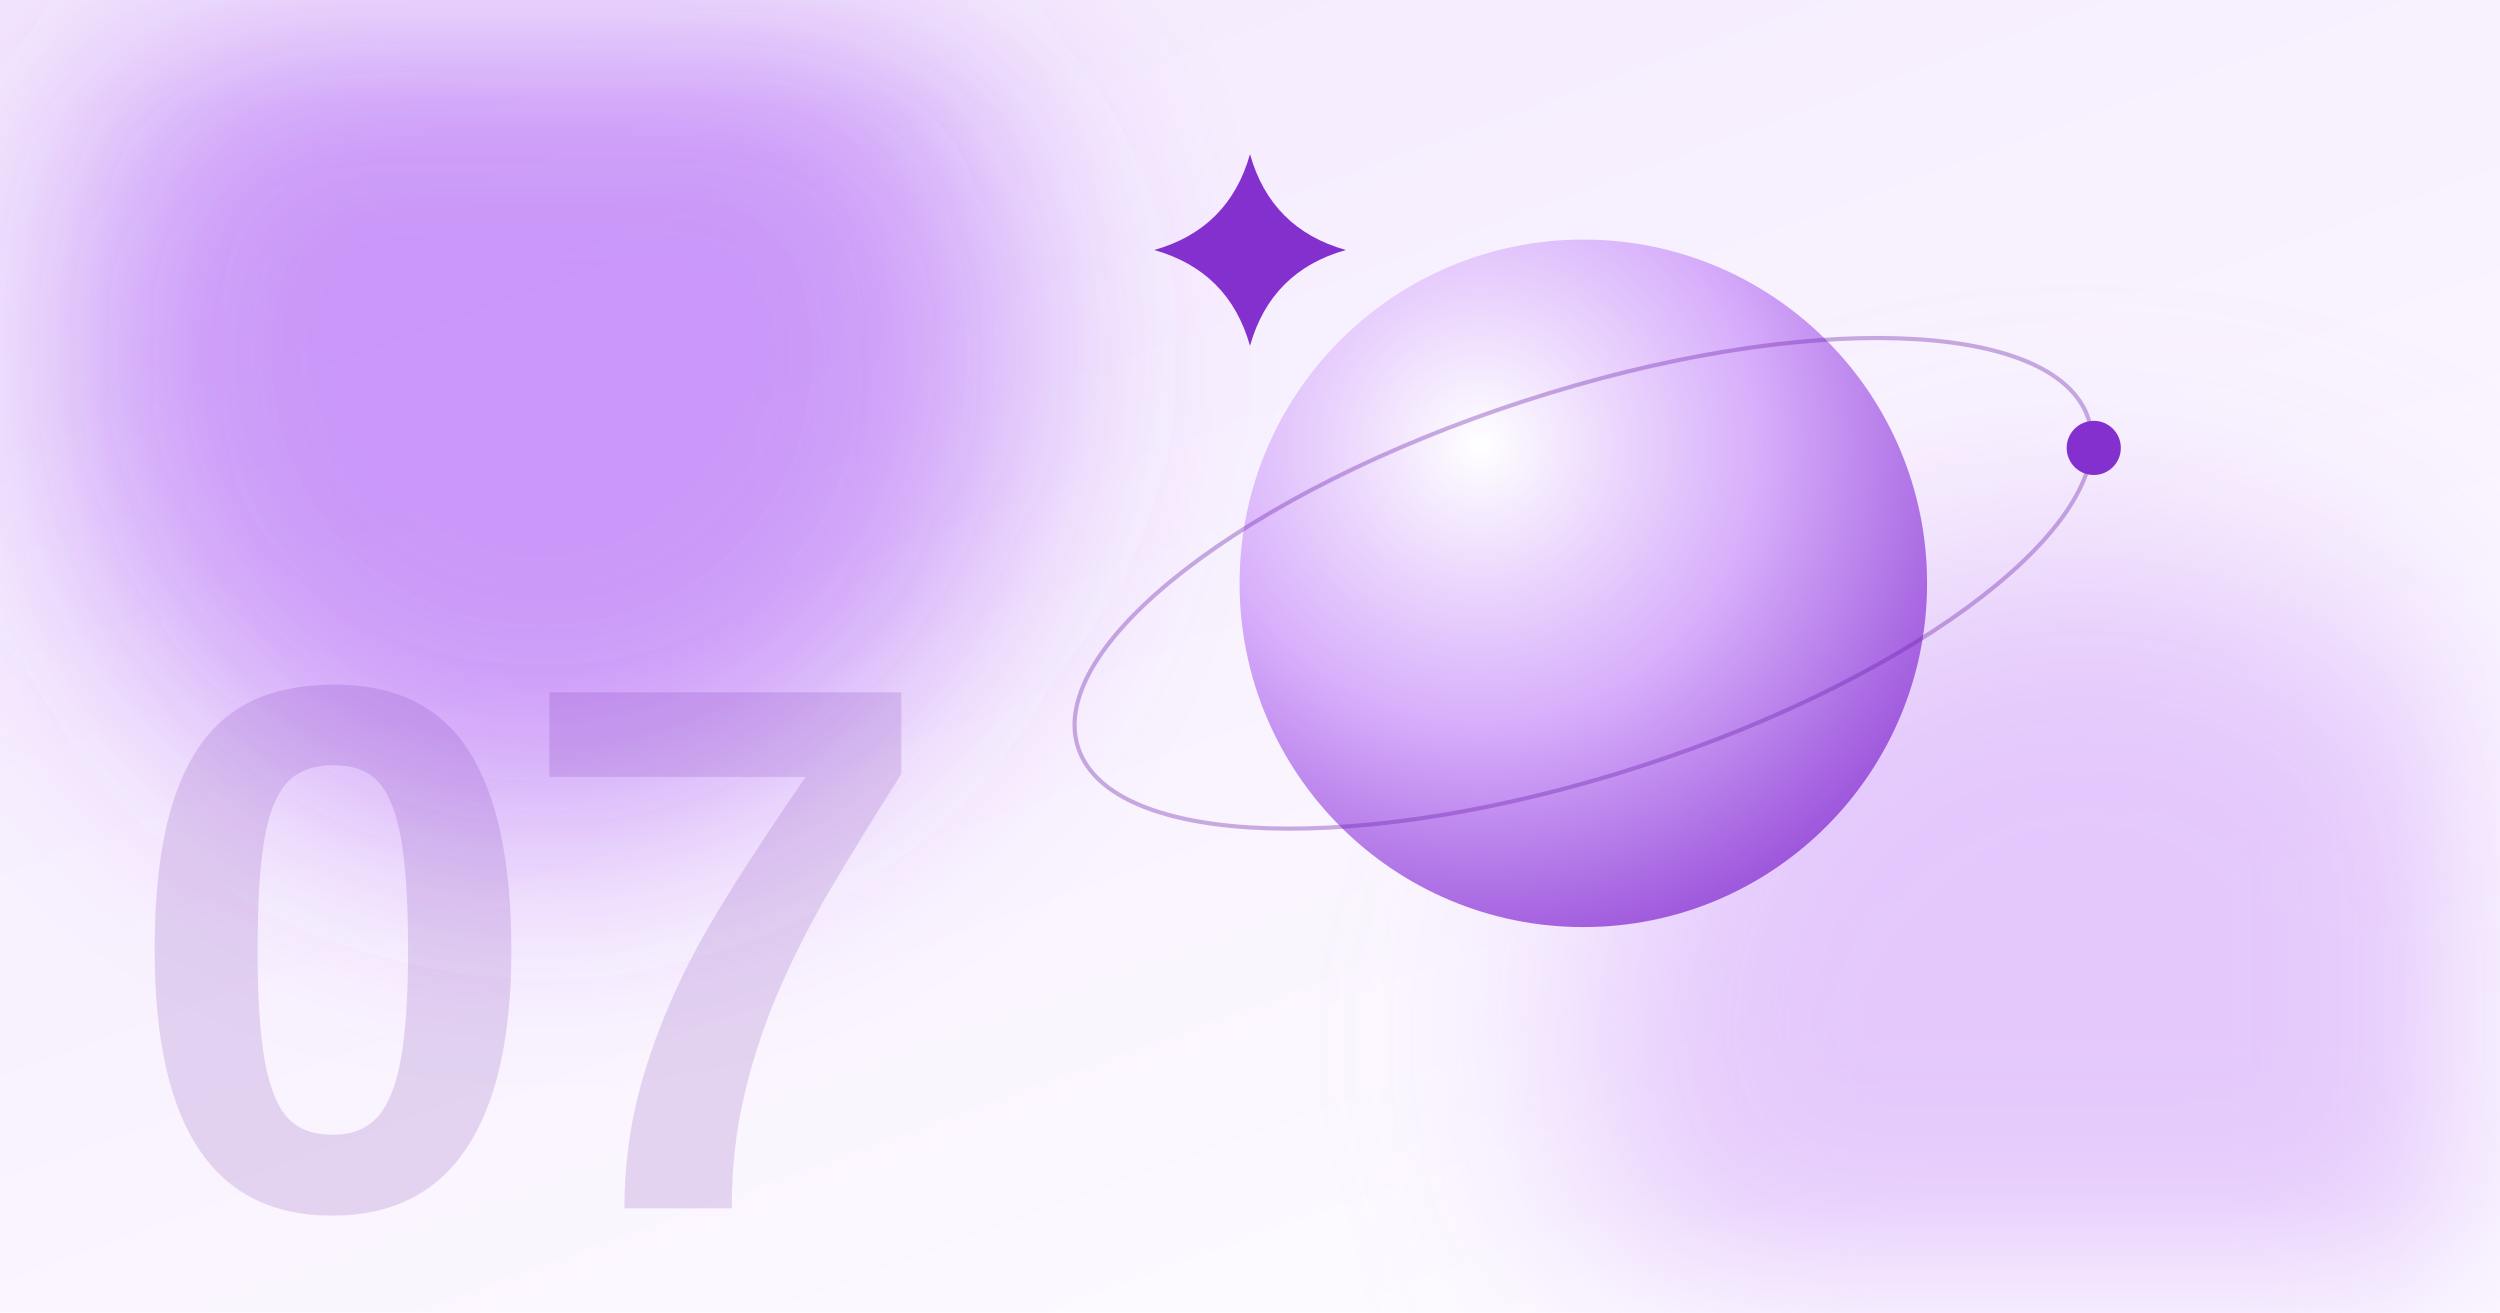
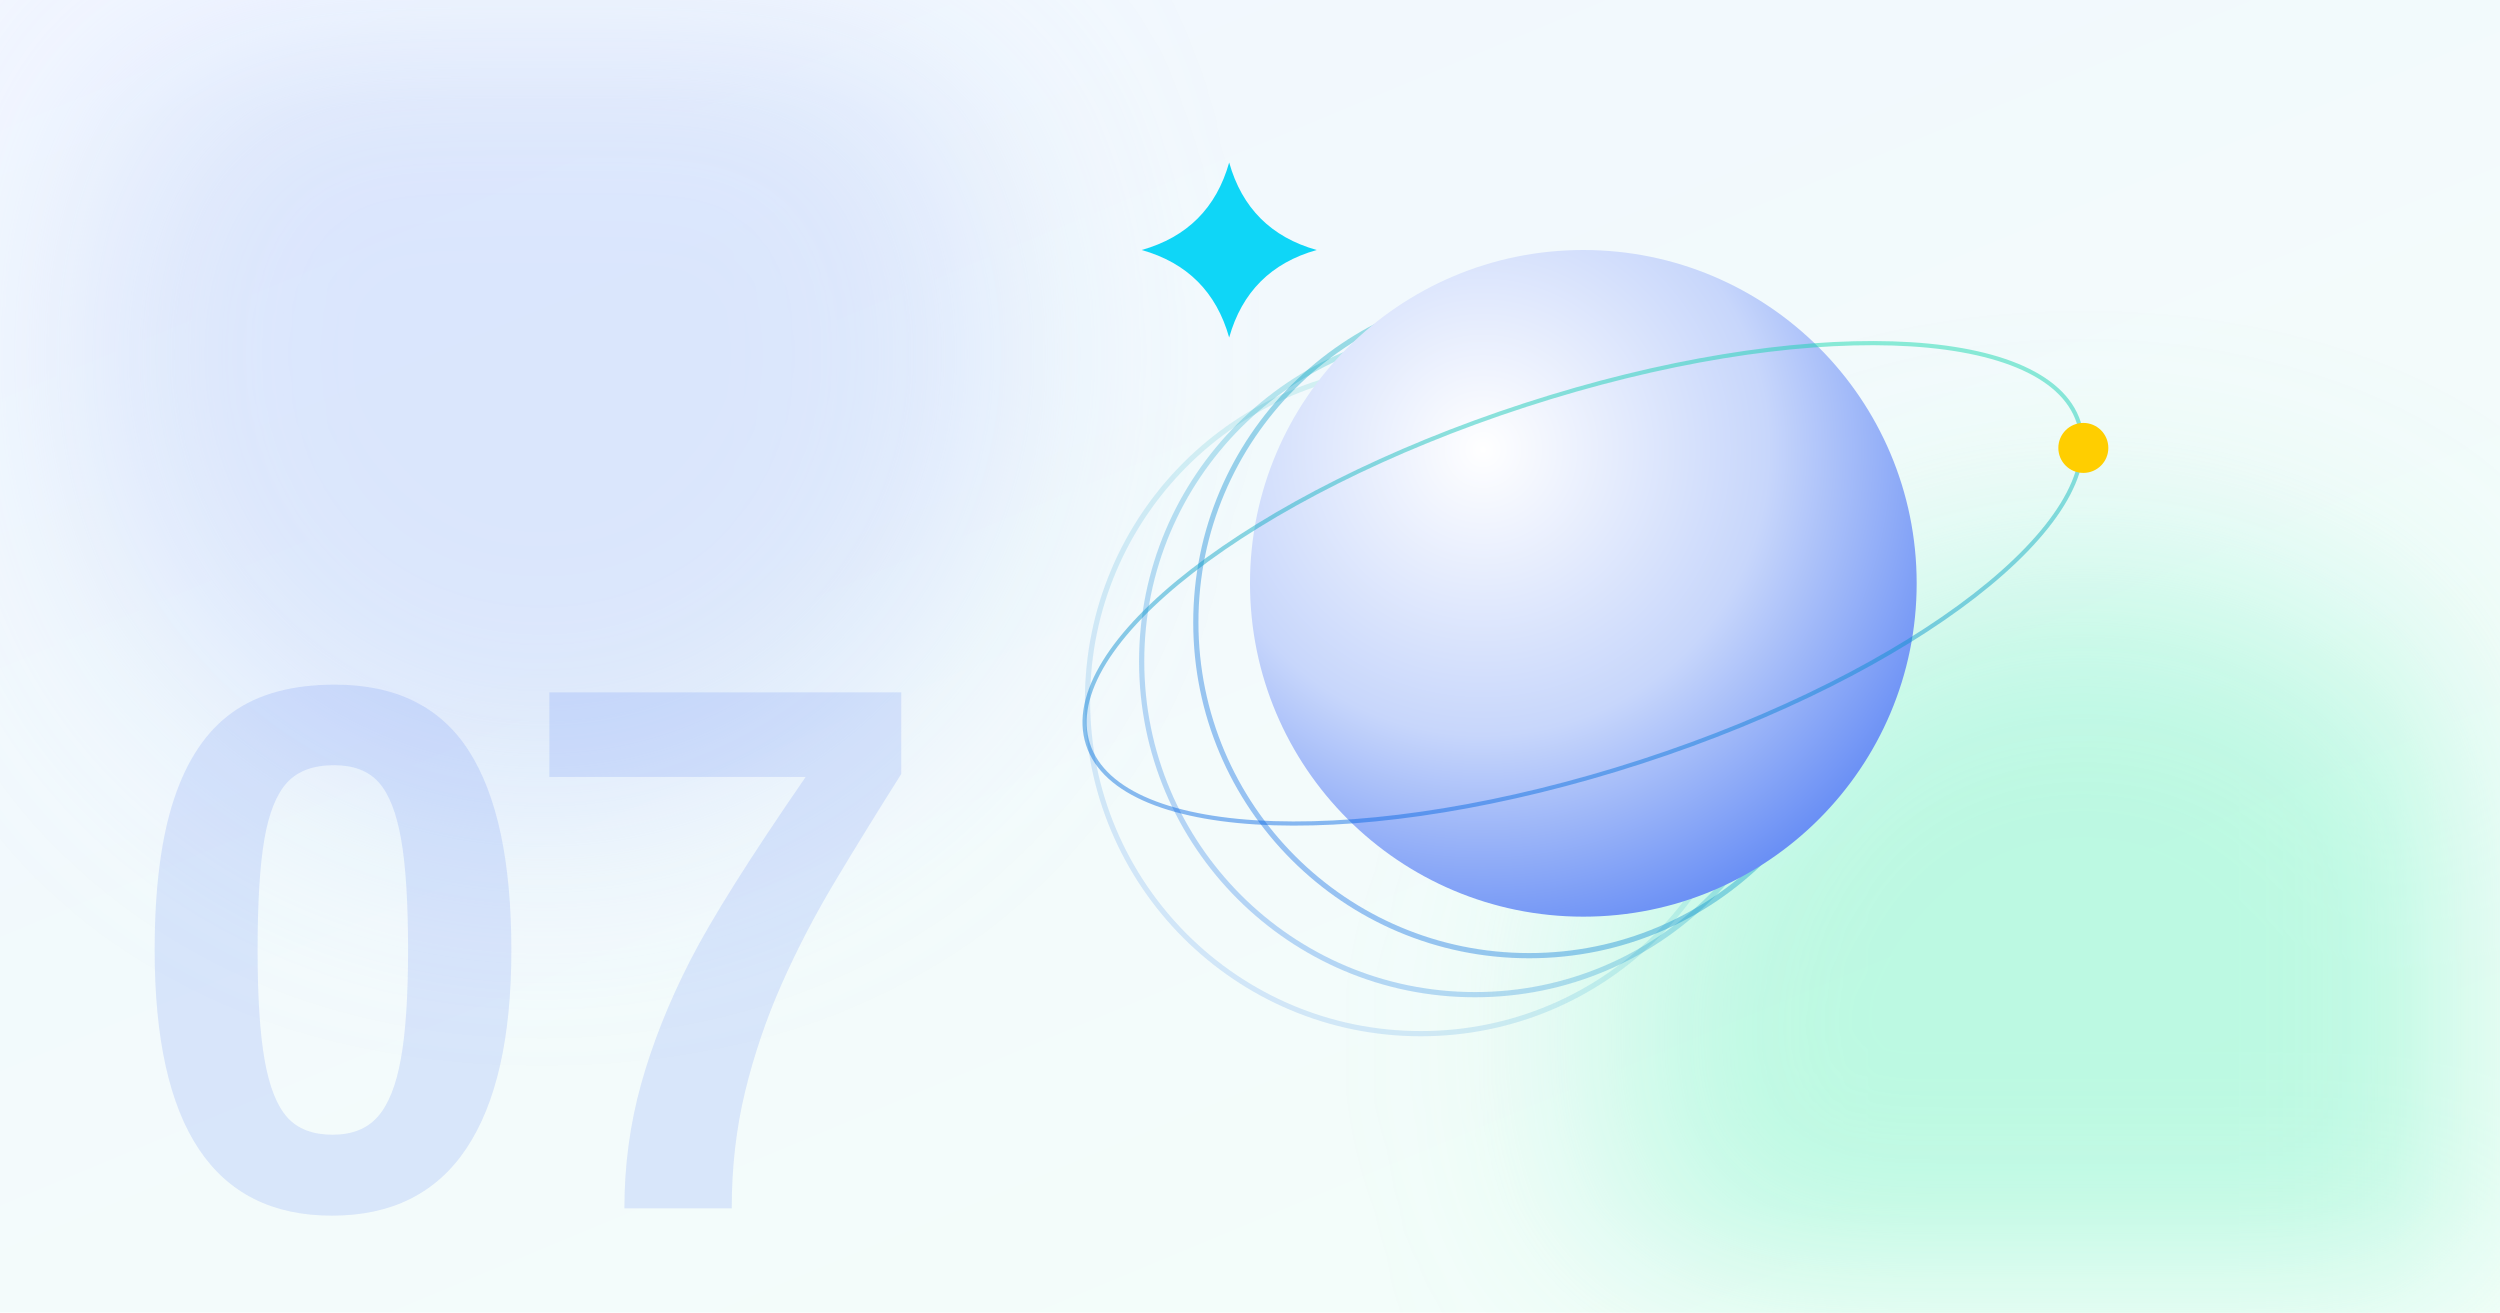
<svg xmlns="http://www.w3.org/2000/svg" viewBox="0 0 1200 630" font-family="Arial, Helvetica, sans-serif">
  <defs>
-     <linearGradient id="bg" x1="0" y1="0" x2="0.7" y2="1">
-       <stop offset="0" stop-color="#F3E8FD" />
-       <stop offset="1" stop-color="#FDFBFF" />
+     <linearGradient id="bg" x1="0" y1="0" x2="0.8" y2="1">
+       <stop offset="0" stop-color="#F2F6FF" />
+       <stop offset="1" stop-color="#F3FEF9" />
+     </linearGradient>
+     <linearGradient id="brand" x1="0" y1="1" x2="1" y2="0">
+       <stop offset="0" stop-color="#004aef" />
+       <stop offset="1" stop-color="#07ef9c" />
+     </linearGradient>
+     <linearGradient id="brandSoft" x1="0" y1="1" x2="1" y2="0">
+       <stop offset="0" stop-color="#7E9BF7" />
+       <stop offset="1" stop-color="#86F7CC" />
    </linearGradient>
    <filter id="soft" x="-60%" y="-60%" width="220%" height="220%">
      <feGaussianBlur stdDeviation="55" />
    </filter>
-     <filter id="softer" x="-80%" y="-80%" width="260%" height="260%">
-       <feGaussianBlur stdDeviation="26" />
-     </filter>
-     <radialGradient id="mse7" cx="0.35" cy="0.3" r="0.9">
+     <radialGradient id="mse7" cx="0.35" cy="0.3" r="0.95">
      <stop offset="0" stop-color="#FFFFFF" />
-       <stop offset="0.45" stop-color="#D7AEFB" />
-       <stop offset="1" stop-color="#8430CE" />
+       <stop offset="0.45" stop-color="#C7D6FB" />
+       <stop offset="1" stop-color="#2E62F1" />
    </radialGradient>
    <style>
      .drift1 { animation: d1 18s ease-in-out infinite alternate; }
      .drift2 { animation: d2 24s ease-in-out infinite alternate; }
      @keyframes d1 { to { transform: translate(22px, -16px); } }
      @keyframes d2 { to { transform: translate(-18px, 14px); } }
      .float { animation: fl 12s ease-in-out infinite alternate; }
      @keyframes fl { to { transform: translateY(-12px); } }
      .spin { animation: sp 60s linear infinite; }
      @keyframes sp { to { transform: rotate(360deg); } }
      .sparkle { animation: sk 6s ease-in-out infinite alternate; }
      @keyframes sk { from { transform: scale(0.94); } to { transform: scale(1.08); } }
      @media (prefers-reduced-motion: reduce) { * { animation: none !important; } }
</style>
  </defs>
  <rect width="1200" height="630" fill="url(#bg)" />
-   <circle class="drift1" cx="260" cy="170" r="230" fill="#A142F4" fill-opacity="0.5" filter="url(#soft)" />
-   <circle class="drift2" cx="1000" cy="500" r="240" fill="#D7AEFB" fill-opacity="0.65" filter="url(#soft)" />
-   <circle cx="760" cy="280" r="165" fill="url(#mse7)" />
+   <circle class="drift1" cx="260" cy="170" r="220" fill="#C7D6FB" fill-opacity="0.55" filter="url(#soft)" />
+   <circle class="drift2" cx="1000" cy="500" r="230" fill="#86F7CC" fill-opacity="0.5" filter="url(#soft)" />
+   <circle cx="682" cy="336.16" r="160" fill="none" stroke="url(#brand)" stroke-opacity="0.14" stroke-width="2.5" />
+   <circle cx="708" cy="317.44" r="160" fill="none" stroke="url(#brand)" stroke-opacity="0.26" stroke-width="2.5" />
+   <circle cx="734" cy="298.72" r="160" fill="none" stroke="url(#brand)" stroke-opacity="0.38" stroke-width="2.5" />
+   <circle cx="760" cy="280" r="160" fill="url(#mse7)" />
  <g class="spin" style="transform-origin:760px 280px">
-     <ellipse cx="760" cy="280" rx="255" ry="92" fill="none" stroke="#681DA8" stroke-opacity="0.35" stroke-width="2" transform="rotate(-18 760 280)" />
-     <circle cx="1005" cy="215" r="13" fill="#8430CE" />
+     <ellipse cx="760" cy="280" rx="250" ry="90" fill="none" stroke="url(#brand)" stroke-opacity="0.45" stroke-width="2" transform="rotate(-18 760 280)" />
+     <circle cx="1000" cy="215" r="12" fill="#ffce00" />
  </g>
-   <g class="sparkle" style="transform-origin:600px 120px">
-     <path d="M 600 74 Q 610.12 109.88 646 120 Q 610.12 130.12 600 166 Q 589.88 130.12 554 120 Q 589.88 109.88 600 74 Z" fill="#8430CE" />
+   <g class="sparkle" style="transform-origin:590px 120px">
+     <path d="M 590 78 Q 599.24 110.76 632 120 Q 599.24 129.24 590 162 Q 580.76 129.24 548 120 Q 580.76 110.76 590 78 Z" fill="#0fd6f7" />
  </g>
-   <text x="60" y="580" font-size="360" font-weight="700" fill="#681DA8" fill-opacity="0.16" letter-spacing="-12">07</text>
+   <text x="60" y="580" font-size="360" font-weight="700" fill="#2E62F1" fill-opacity="0.14" letter-spacing="-12">07</text>
</svg>
